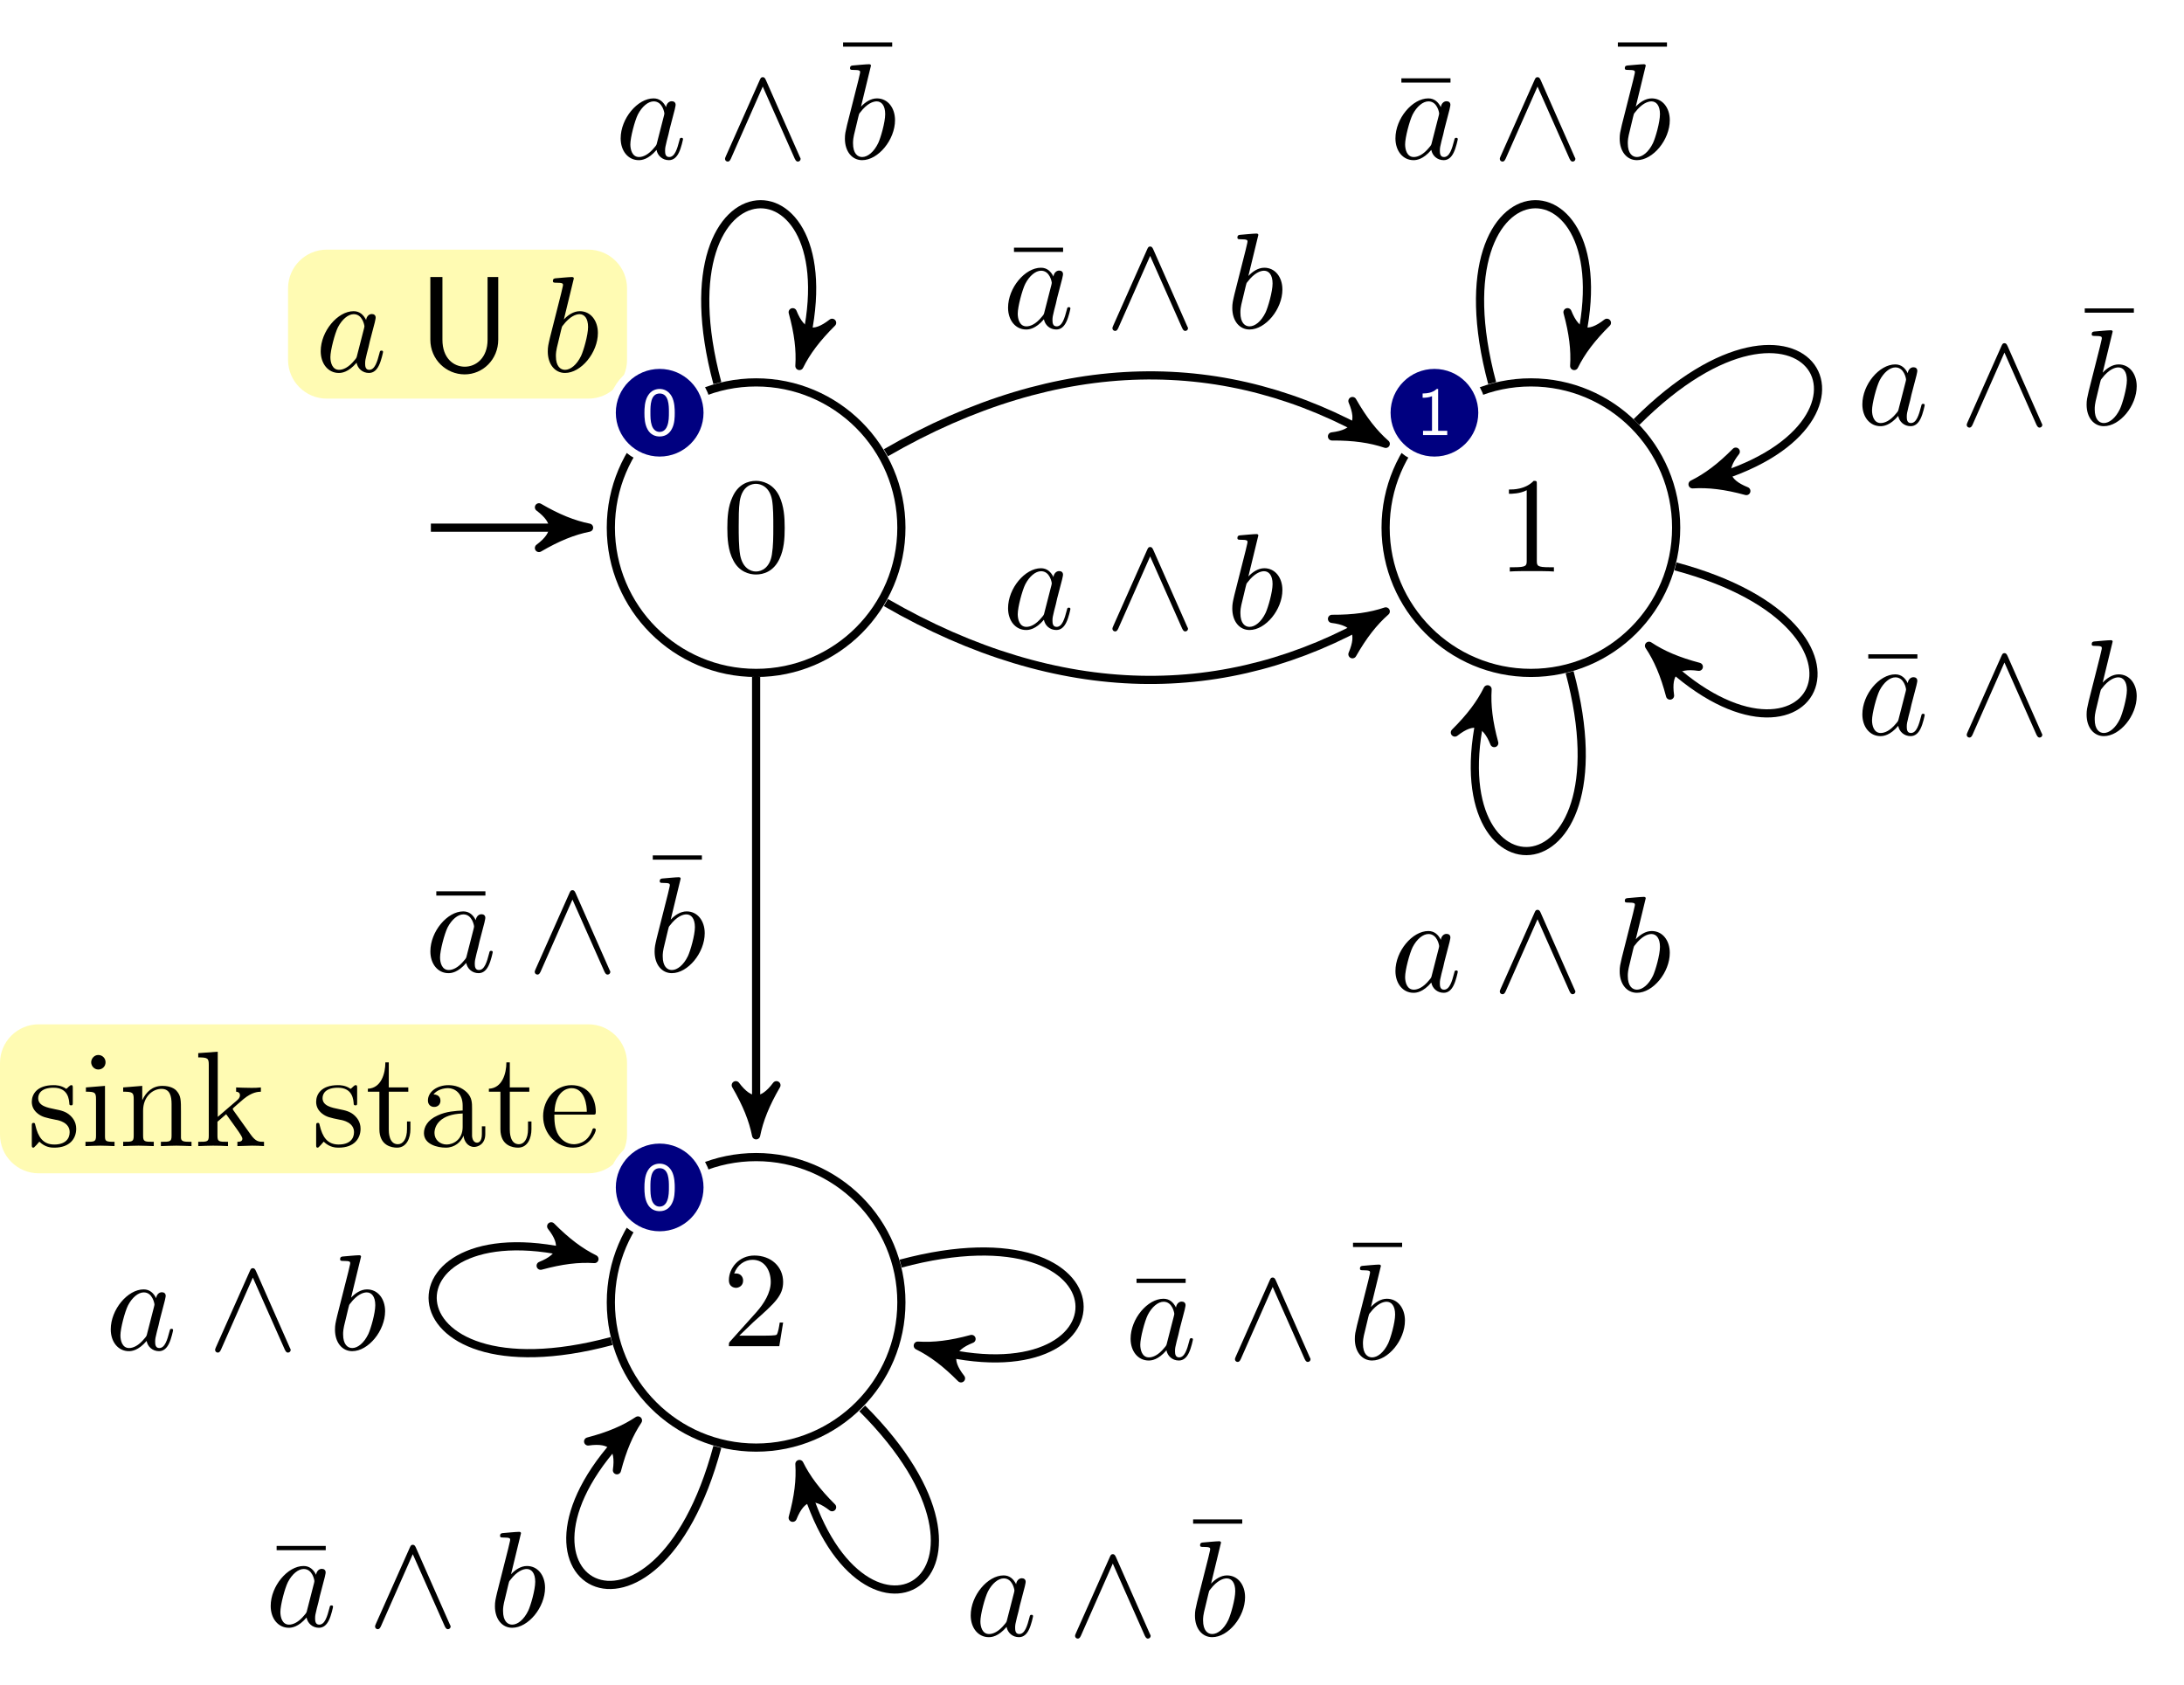
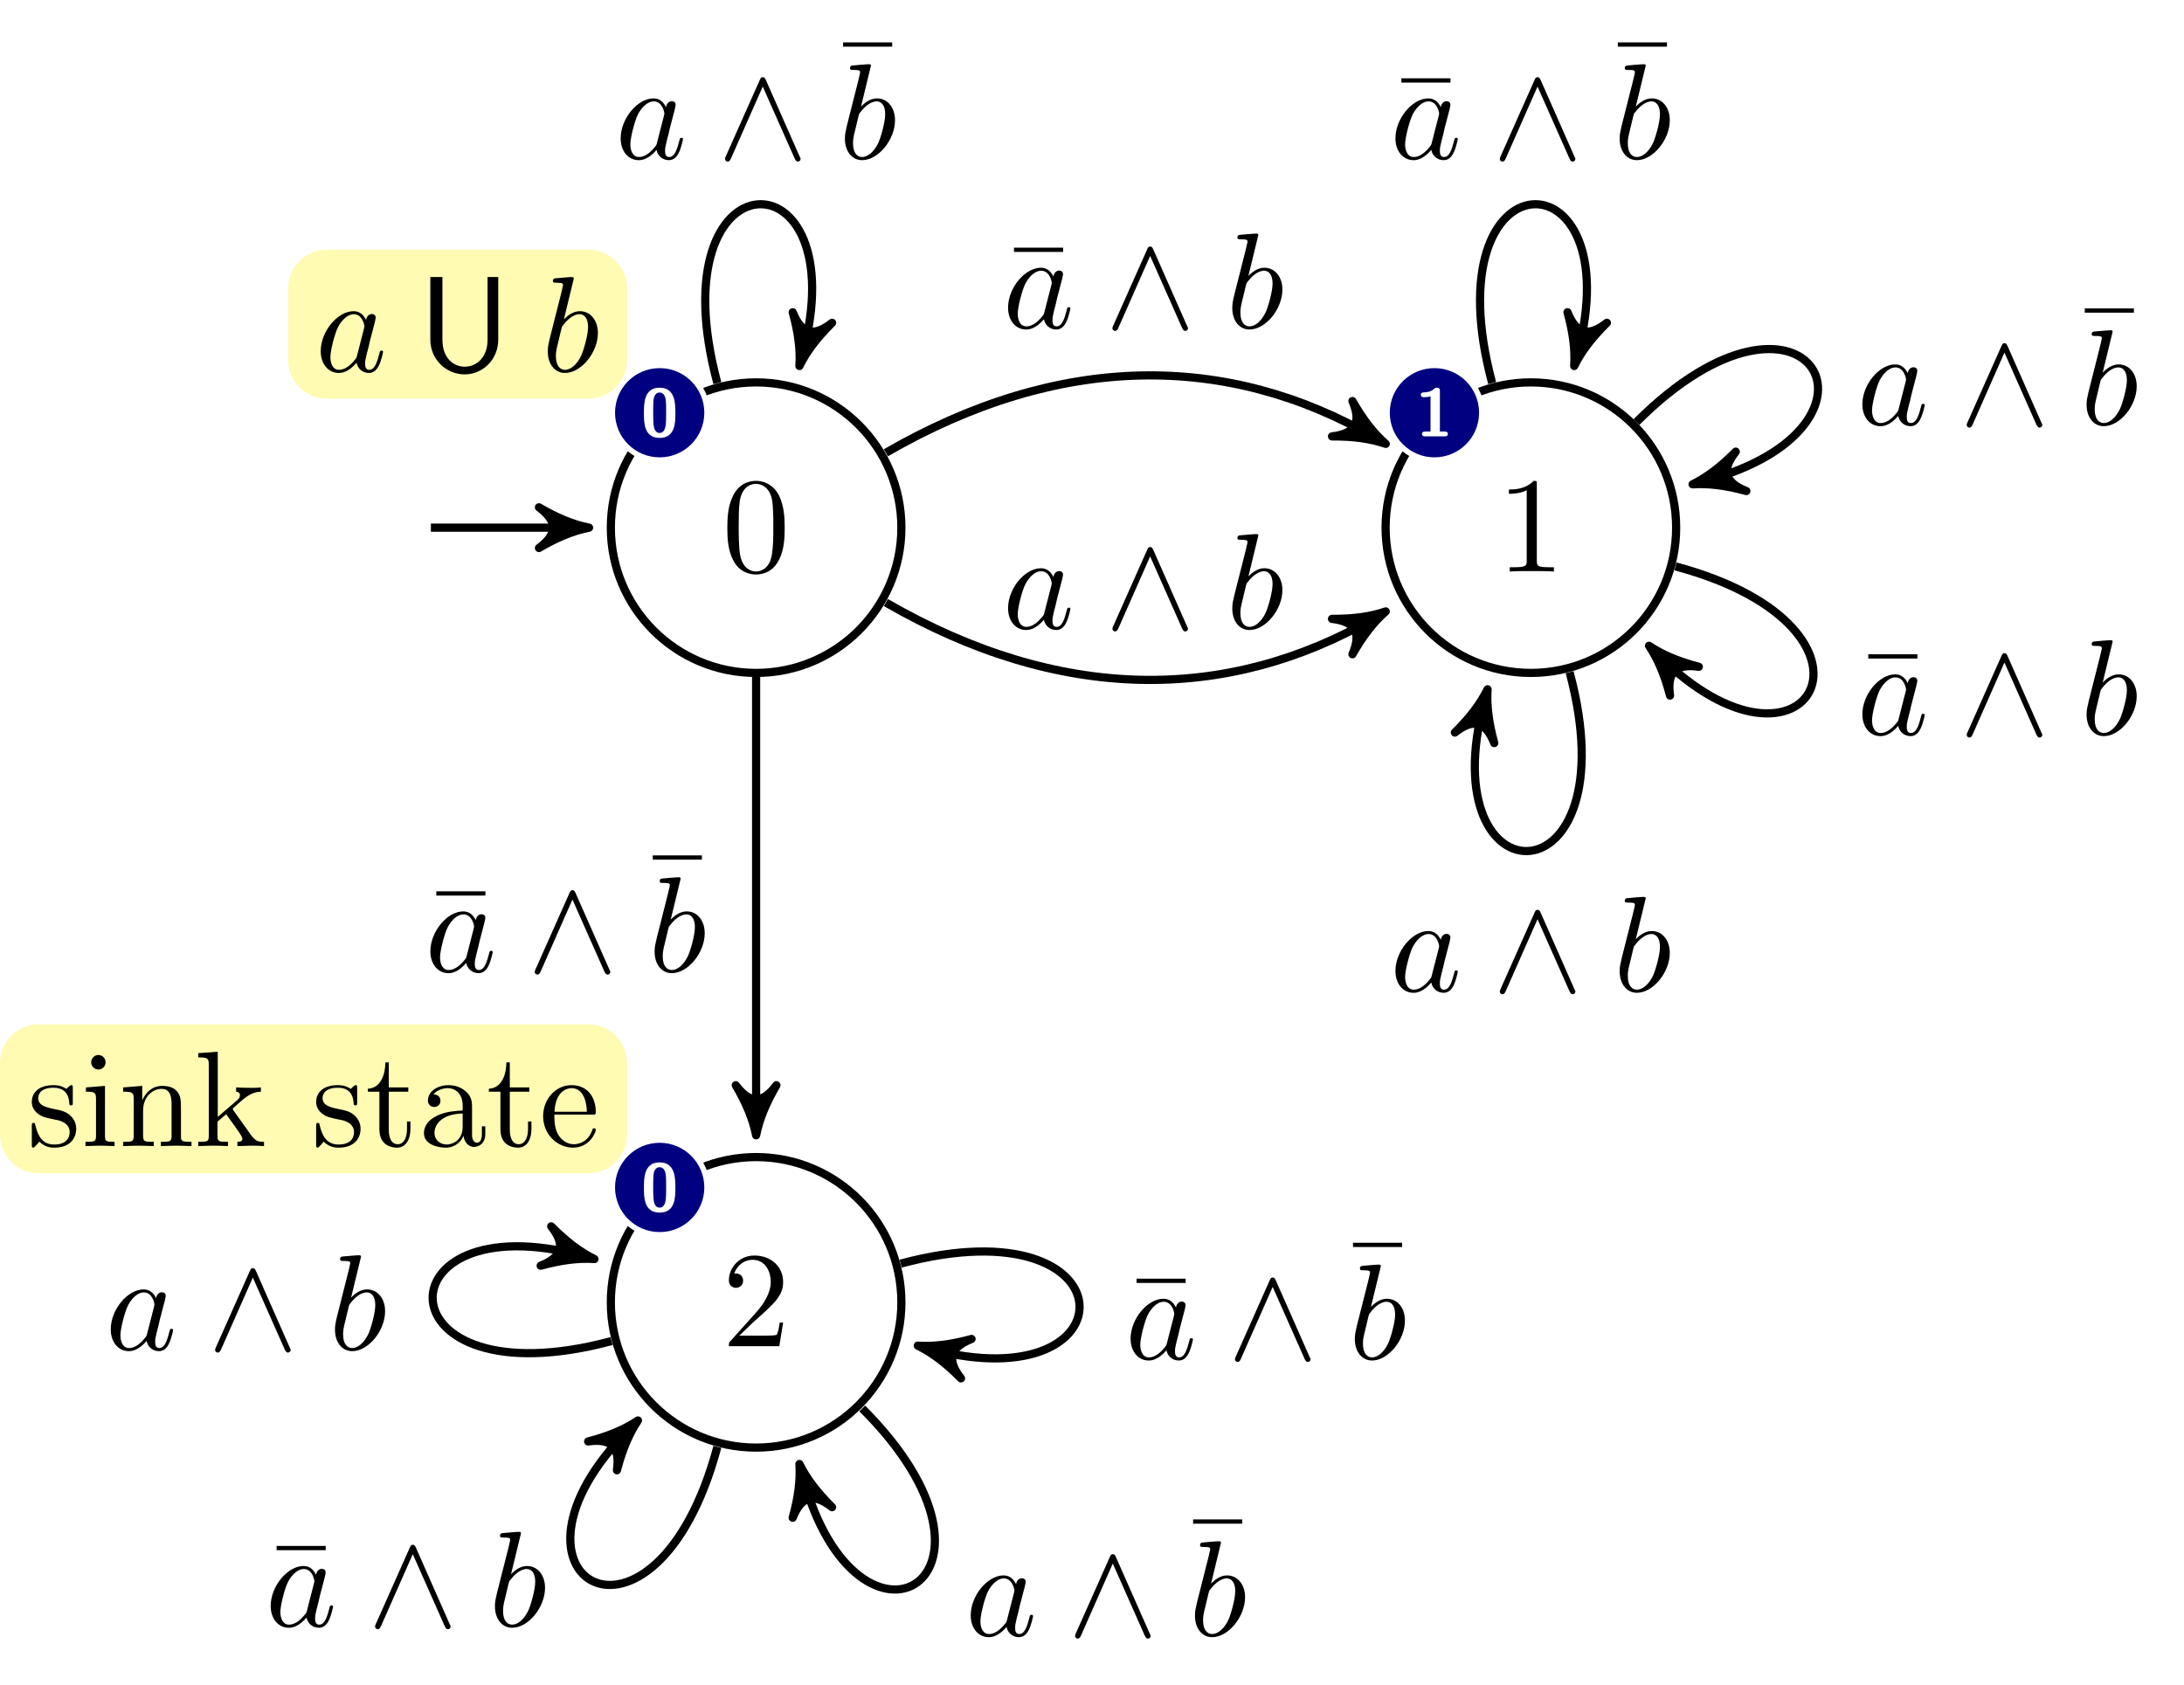
<svg xmlns="http://www.w3.org/2000/svg" xmlns:xlink="http://www.w3.org/1999/xlink" width="239.718pt" height="184.884pt" viewBox="0 0 239.718 184.884" version="1.1">
  <defs>
    <g>
      <symbol overflow="visible" id="glyph0-0">
        <path style="stroke:none;" d="" />
      </symbol>
      <symbol overflow="visible" id="glyph0-1">
        <path style="stroke:none;" d="M 6.875 -4.781 C 6.875 -5.969 6.797 -7.172 6.281 -8.281 C 5.594 -9.703 4.359 -9.953 3.734 -9.953 C 2.844 -9.953 1.75 -9.562 1.141 -8.172 C 0.656 -7.141 0.578 -5.969 0.578 -4.781 C 0.578 -3.656 0.641 -2.312 1.25 -1.188 C 1.891 0.031 2.984 0.328 3.719 0.328 C 4.531 0.328 5.656 0.016 6.312 -1.406 C 6.797 -2.438 6.875 -3.594 6.875 -4.781 Z M 3.719 0 C 3.141 0 2.25 -0.375 1.984 -1.812 C 1.828 -2.703 1.828 -4.078 1.828 -4.953 C 1.828 -5.922 1.828 -6.906 1.938 -7.703 C 2.219 -9.484 3.344 -9.625 3.719 -9.625 C 4.219 -9.625 5.203 -9.344 5.484 -7.875 C 5.625 -7.031 5.625 -5.906 5.625 -4.953 C 5.625 -3.844 5.625 -2.828 5.469 -1.859 C 5.25 -0.453 4.391 0 3.719 0 Z " />
      </symbol>
      <symbol overflow="visible" id="glyph0-2">
        <path style="stroke:none;" d="M 4.391 -9.562 C 4.391 -9.922 4.391 -9.953 4.047 -9.953 C 3.125 -9 1.812 -9 1.328 -9 L 1.328 -8.531 C 1.625 -8.531 2.516 -8.531 3.281 -8.922 L 3.281 -1.188 C 3.281 -0.641 3.234 -0.469 1.891 -0.469 L 1.422 -0.469 L 1.422 0 C 1.938 -0.047 3.234 -0.047 3.844 -0.047 C 4.438 -0.047 5.734 -0.047 6.266 0 L 6.266 -0.469 L 5.781 -0.469 C 4.438 -0.469 4.391 -0.625 4.391 -1.188 Z " />
      </symbol>
      <symbol overflow="visible" id="glyph0-3">
        <path style="stroke:none;" d="M 1.891 -1.156 L 3.484 -2.688 C 5.812 -4.75 6.703 -5.562 6.703 -7.047 C 6.703 -8.75 5.359 -9.953 3.547 -9.953 C 1.859 -9.953 0.75 -8.578 0.75 -7.25 C 0.75 -6.406 1.5 -6.406 1.531 -6.406 C 1.797 -6.406 2.312 -6.594 2.312 -7.203 C 2.312 -7.594 2.047 -7.984 1.531 -7.984 C 1.406 -7.984 1.375 -7.984 1.328 -7.969 C 1.672 -8.938 2.484 -9.484 3.344 -9.484 C 4.703 -9.484 5.344 -8.281 5.344 -7.047 C 5.344 -5.859 4.594 -4.672 3.781 -3.75 L 0.906 -0.547 C 0.75 -0.391 0.75 -0.359 0.75 0 L 6.281 0 L 6.703 -2.594 L 6.328 -2.594 C 6.266 -2.156 6.156 -1.5 6 -1.266 C 5.906 -1.156 4.922 -1.156 4.578 -1.156 Z " />
      </symbol>
      <symbol overflow="visible" id="glyph0-4">
        <path style="stroke:none;" d="M 3.109 -2.891 C 3.438 -2.844 4.656 -2.594 4.656 -1.531 C 4.656 -0.766 4.141 -0.172 2.969 -0.172 C 1.719 -0.172 1.188 -1.016 0.891 -2.281 C 0.844 -2.484 0.844 -2.547 0.688 -2.547 C 0.5 -2.547 0.5 -2.438 0.5 -2.172 L 0.5 -0.188 C 0.5 0.062 0.5 0.172 0.656 0.172 C 0.734 0.172 0.75 0.156 1.031 -0.141 C 1.062 -0.172 1.062 -0.188 1.328 -0.484 C 1.984 0.156 2.656 0.172 2.969 0.172 C 4.688 0.172 5.375 -0.844 5.375 -1.906 C 5.375 -2.703 4.922 -3.156 4.75 -3.328 C 4.25 -3.812 3.672 -3.922 3.047 -4.047 C 2.203 -4.219 1.203 -4.406 1.203 -5.266 C 1.203 -5.797 1.594 -6.406 2.891 -6.406 C 4.531 -6.406 4.594 -5.062 4.625 -4.594 C 4.641 -4.469 4.781 -4.469 4.812 -4.469 C 5 -4.469 5 -4.547 5 -4.828 L 5 -6.328 C 5 -6.594 5 -6.688 4.844 -6.688 C 4.766 -6.688 4.734 -6.688 4.547 -6.516 C 4.5 -6.453 4.344 -6.312 4.281 -6.281 C 3.719 -6.688 3.109 -6.688 2.891 -6.688 C 1.062 -6.688 0.5 -5.688 0.5 -4.859 C 0.5 -4.328 0.734 -3.906 1.141 -3.578 C 1.609 -3.203 2.031 -3.109 3.109 -2.891 Z " />
      </symbol>
      <symbol overflow="visible" id="glyph0-5">
        <path style="stroke:none;" d="M 2.641 -6.609 L 0.547 -6.438 L 0.547 -5.969 C 1.531 -5.969 1.656 -5.891 1.656 -5.156 L 1.656 -1.141 C 1.656 -0.469 1.5 -0.469 0.5 -0.469 L 0.5 0 C 0.969 -0.016 1.781 -0.047 2.141 -0.047 C 2.656 -0.047 3.188 -0.016 3.688 0 L 3.688 -0.469 C 2.703 -0.469 2.641 -0.531 2.641 -1.125 Z M 2.703 -9.203 C 2.703 -9.672 2.328 -10 1.906 -10 C 1.453 -10 1.125 -9.594 1.125 -9.203 C 1.125 -8.797 1.453 -8.406 1.906 -8.406 C 2.328 -8.406 2.703 -8.719 2.703 -9.203 Z " />
      </symbol>
      <symbol overflow="visible" id="glyph0-6">
        <path style="stroke:none;" d="M 1.641 -5.141 L 1.641 -1.141 C 1.641 -0.469 1.484 -0.469 0.484 -0.469 L 0.484 0 C 1 -0.016 1.766 -0.047 2.172 -0.047 C 2.547 -0.047 3.328 -0.016 3.844 0 L 3.844 -0.469 C 2.844 -0.469 2.672 -0.469 2.672 -1.141 L 2.672 -3.891 C 2.672 -5.438 3.734 -6.281 4.688 -6.281 C 5.625 -6.281 5.797 -5.469 5.797 -4.609 L 5.797 -1.141 C 5.797 -0.469 5.625 -0.469 4.625 -0.469 L 4.625 0 C 5.156 -0.016 5.922 -0.047 6.312 -0.047 C 6.703 -0.047 7.484 -0.016 7.984 0 L 7.984 -0.469 C 7.219 -0.469 6.844 -0.469 6.828 -0.906 L 6.828 -3.766 C 6.828 -5.047 6.828 -5.516 6.359 -6.047 C 6.156 -6.297 5.656 -6.609 4.797 -6.609 C 3.703 -6.609 3 -5.953 2.578 -5.031 L 2.578 -6.609 L 0.484 -6.438 L 0.484 -5.969 C 1.531 -5.969 1.641 -5.875 1.641 -5.141 Z " />
      </symbol>
      <symbol overflow="visible" id="glyph0-7">
        <path style="stroke:none;" d="M 1.578 -1.141 C 1.578 -0.469 1.422 -0.469 0.422 -0.469 L 0.422 0 C 0.906 -0.016 1.609 -0.047 2.047 -0.047 C 2.5 -0.047 3.094 -0.031 3.688 0 L 3.688 -0.469 C 2.688 -0.469 2.531 -0.469 2.531 -1.141 L 2.531 -2.672 L 3.484 -3.5 C 4.625 -1.906 5.266 -1.078 5.266 -0.812 C 5.266 -0.516 5 -0.469 4.719 -0.469 L 4.719 0 C 5.141 -0.016 6.016 -0.047 6.328 -0.047 C 6.766 -0.047 7.203 -0.031 7.641 0 L 7.641 -0.469 C 7.078 -0.469 6.75 -0.469 6.188 -1.25 L 4.281 -3.922 C 4.266 -3.953 4.203 -4.047 4.203 -4.094 C 4.203 -4.156 5.266 -5.047 5.406 -5.172 C 6.344 -5.938 6.969 -5.953 7.297 -5.969 L 7.297 -6.438 C 6.859 -6.391 6.656 -6.391 6.25 -6.391 C 5.703 -6.391 4.781 -6.422 4.578 -6.438 L 4.578 -5.969 C 4.859 -5.953 5 -5.797 5 -5.594 C 5 -5.297 4.797 -5.125 4.672 -5.016 L 2.562 -3.203 L 2.562 -10.359 L 0.422 -10.203 L 0.422 -9.734 C 1.469 -9.734 1.578 -9.641 1.578 -8.906 Z " />
      </symbol>
      <symbol overflow="visible" id="glyph0-8">
        <path style="stroke:none;" d="M 2.578 -5.969 L 4.719 -5.969 L 4.719 -6.438 L 2.578 -6.438 L 2.578 -9.188 L 2.203 -9.188 C 2.203 -7.969 1.75 -6.359 0.281 -6.297 L 0.281 -5.969 L 1.547 -5.969 L 1.547 -1.859 C 1.547 -0.016 2.938 0.172 3.484 0.172 C 4.547 0.172 4.953 -0.891 4.953 -1.859 L 4.953 -2.703 L 4.578 -2.703 L 4.578 -1.875 C 4.578 -0.781 4.141 -0.203 3.578 -0.203 C 2.578 -0.203 2.578 -1.562 2.578 -1.828 Z " />
      </symbol>
      <symbol overflow="visible" id="glyph0-9">
        <path style="stroke:none;" d="M 4.969 -1.141 C 5.031 -0.531 5.438 0.094 6.141 0.094 C 6.453 0.094 7.359 -0.125 7.359 -1.328 L 7.359 -2.172 L 6.984 -2.172 L 6.984 -1.328 C 6.984 -0.469 6.625 -0.375 6.453 -0.375 C 5.953 -0.375 5.906 -1.047 5.906 -1.125 L 5.906 -4.109 C 5.906 -4.734 5.906 -5.312 5.359 -5.875 C 4.781 -6.453 4.031 -6.688 3.312 -6.688 C 2.094 -6.688 1.062 -5.984 1.062 -5 C 1.062 -4.562 1.359 -4.297 1.75 -4.297 C 2.172 -4.297 2.438 -4.594 2.438 -4.984 C 2.438 -5.172 2.359 -5.656 1.672 -5.672 C 2.078 -6.203 2.812 -6.359 3.281 -6.359 C 4.016 -6.359 4.875 -5.781 4.875 -4.453 L 4.875 -3.906 C 4.109 -3.859 3.062 -3.812 2.125 -3.359 C 1 -2.859 0.625 -2.078 0.625 -1.422 C 0.625 -0.203 2.078 0.172 3.016 0.172 C 4 0.172 4.688 -0.438 4.969 -1.141 Z M 4.875 -3.578 L 4.875 -2.094 C 4.875 -0.672 3.797 -0.172 3.125 -0.172 C 2.391 -0.172 1.781 -0.688 1.781 -1.438 C 1.781 -2.25 2.406 -3.5 4.875 -3.578 Z " />
      </symbol>
      <symbol overflow="visible" id="glyph0-10">
        <path style="stroke:none;" d="M 1.672 -3.766 C 1.766 -5.984 3.016 -6.359 3.531 -6.359 C 5.062 -6.359 5.219 -4.344 5.219 -3.766 Z M 1.656 -3.453 L 5.828 -3.453 C 6.156 -3.453 6.203 -3.453 6.203 -3.766 C 6.203 -5.25 5.391 -6.688 3.531 -6.688 C 1.797 -6.688 0.422 -5.156 0.422 -3.281 C 0.422 -1.281 1.984 0.172 3.703 0.172 C 5.531 0.172 6.203 -1.5 6.203 -1.781 C 6.203 -1.922 6.078 -1.953 6 -1.953 C 5.875 -1.953 5.844 -1.859 5.812 -1.75 C 5.281 -0.203 3.938 -0.203 3.797 -0.203 C 3.047 -0.203 2.453 -0.656 2.109 -1.203 C 1.656 -1.922 1.656 -2.906 1.656 -3.453 Z " />
      </symbol>
      <symbol overflow="visible" id="glyph0-11">
        <path style="stroke:none;" d="M 6.422 -8.344 L 6.422 -8.812 L 1.031 -8.812 L 1.031 -8.344 Z " />
      </symbol>
      <symbol overflow="visible" id="glyph1-0">
        <path style="stroke:none;" d="" />
      </symbol>
      <symbol overflow="visible" id="glyph1-1">
        <path style="stroke:none;" d="M 5.578 -5.641 C 5.297 -6.203 4.875 -6.609 4.203 -6.609 C 2.453 -6.609 0.594 -4.406 0.594 -2.219 C 0.594 -0.828 1.422 0.172 2.578 0.172 C 2.891 0.172 3.625 0.109 4.531 -0.953 C 4.641 -0.328 5.172 0.172 5.891 0.172 C 6.406 0.172 6.75 -0.172 6.984 -0.656 C 7.25 -1.188 7.438 -2.109 7.438 -2.141 C 7.438 -2.281 7.297 -2.281 7.266 -2.281 C 7.109 -2.281 7.094 -2.219 7.047 -2.016 C 6.797 -1.047 6.531 -0.172 5.922 -0.172 C 5.516 -0.172 5.469 -0.547 5.469 -0.844 C 5.469 -1.188 5.5 -1.297 5.656 -1.953 C 5.828 -2.578 5.859 -2.734 5.984 -3.297 L 6.531 -5.391 C 6.625 -5.812 6.625 -5.844 6.625 -5.906 C 6.625 -6.156 6.453 -6.297 6.203 -6.297 C 5.844 -6.297 5.609 -5.969 5.578 -5.641 Z M 4.594 -1.781 C 4.531 -1.516 4.531 -1.484 4.297 -1.219 C 3.641 -0.406 3.031 -0.172 2.609 -0.172 C 1.859 -0.172 1.656 -0.984 1.656 -1.562 C 1.656 -2.312 2.141 -4.156 2.484 -4.844 C 2.938 -5.719 3.609 -6.281 4.219 -6.281 C 5.188 -6.281 5.391 -5.047 5.391 -4.953 C 5.391 -4.875 5.359 -4.781 5.344 -4.703 Z " />
      </symbol>
      <symbol overflow="visible" id="glyph1-2">
        <path style="stroke:none;" d="M 3.562 -10.203 C 3.562 -10.219 3.562 -10.359 3.375 -10.359 C 3.031 -10.359 1.938 -10.25 1.547 -10.219 C 1.438 -10.203 1.266 -10.188 1.266 -9.922 C 1.266 -9.734 1.406 -9.734 1.625 -9.734 C 2.344 -9.734 2.375 -9.641 2.375 -9.484 C 2.375 -9.375 2.234 -8.875 2.172 -8.562 L 0.938 -3.688 C 0.766 -2.938 0.703 -2.703 0.703 -2.188 C 0.703 -0.766 1.5 0.172 2.594 0.172 C 4.359 0.172 6.203 -2.062 6.203 -4.219 C 6.203 -5.578 5.406 -6.609 4.219 -6.609 C 3.531 -6.609 2.906 -6.172 2.469 -5.703 Z M 2.172 -4.562 C 2.25 -4.891 2.25 -4.922 2.391 -5.078 C 3.125 -6.047 3.797 -6.281 4.188 -6.281 C 4.719 -6.281 5.125 -5.828 5.125 -4.875 C 5.125 -3.984 4.625 -2.266 4.359 -1.703 C 3.875 -0.703 3.188 -0.172 2.594 -0.172 C 2.094 -0.172 1.594 -0.562 1.594 -1.672 C 1.594 -1.953 1.594 -2.234 1.844 -3.188 Z " />
      </symbol>
      <symbol overflow="visible" id="glyph2-0">
        <path style="stroke:none;" d="" />
      </symbol>
      <symbol overflow="visible" id="glyph2-1">
        <path style="stroke:none;" d="M 8.859 -10.359 L 7.688 -10.359 L 7.688 -3.469 C 7.688 -1.5 6.438 -0.516 5.188 -0.516 C 3.953 -0.516 2.734 -1.453 2.734 -3.469 L 2.734 -10.359 L 1.406 -10.359 L 1.406 -3.484 C 1.406 -1.297 3.156 0.328 5.172 0.328 C 7.172 0.328 8.859 -1.312 8.859 -3.484 Z " />
      </symbol>
      <symbol overflow="visible" id="glyph3-0">
        <path style="stroke:none;" d="" />
      </symbol>
      <symbol overflow="visible" id="glyph3-1">
-         <path style="stroke:none;" d="M 3.641 -2.422 C 3.641 -2.781 3.641 -3.656 3.297 -4.266 C 2.906 -4.938 2.344 -5.062 1.984 -5.062 C 1.641 -5.062 1.062 -4.953 0.688 -4.312 C 0.328 -3.719 0.312 -2.891 0.312 -2.422 C 0.312 -1.875 0.344 -1.188 0.656 -0.625 C 0.984 -0.016 1.531 0.156 1.984 0.156 C 2.719 0.156 3.141 -0.281 3.359 -0.75 C 3.625 -1.281 3.641 -1.969 3.641 -2.422 Z M 1.984 -0.344 C 1.672 -0.344 1.312 -0.516 1.125 -1.047 C 0.969 -1.516 0.969 -1.984 0.969 -2.531 C 0.969 -3.219 0.969 -4.562 1.984 -4.562 C 3 -4.562 3 -3.219 3 -2.531 C 3 -2.031 3 -1.469 2.812 -1 C 2.609 -0.453 2.219 -0.344 1.984 -0.344 Z " />
+         <path style="stroke:none;" d="M 3.781 -2.562 C 3.781 -3.578 3.781 -5.344 2.047 -5.344 C 0.328 -5.344 0.328 -3.594 0.328 -2.562 C 0.328 -1.531 0.328 0.172 2.047 0.172 C 3.781 0.172 3.781 -1.531 3.781 -2.562 Z M 2.047 -0.375 C 1.5 -0.375 1.406 -1.062 1.391 -1.266 C 1.344 -1.656 1.344 -2.359 1.344 -2.672 C 1.344 -3.109 1.344 -3.578 1.375 -3.953 C 1.406 -4.156 1.484 -4.812 2.047 -4.812 C 2.594 -4.812 2.688 -4.188 2.719 -4.031 C 2.766 -3.656 2.766 -3.062 2.766 -2.672 C 2.766 -2.234 2.766 -1.656 2.719 -1.25 C 2.688 -1.047 2.609 -0.375 2.047 -0.375 Z " />
      </symbol>
      <symbol overflow="visible" id="glyph3-2">
-         <path style="stroke:none;" d="M 2.391 -5.062 L 2.234 -5.062 C 1.75 -4.609 1.141 -4.578 0.688 -4.562 L 0.688 -4.094 C 0.984 -4.094 1.359 -4.109 1.719 -4.266 L 1.719 -0.469 L 0.734 -0.469 L 0.734 0 L 3.391 0 L 3.391 -0.469 L 2.391 -0.469 Z " />
+         <path style="stroke:none;" d="M 2.656 -4.984 C 2.656 -5.125 2.656 -5.344 2.328 -5.344 C 2.172 -5.344 2.141 -5.328 2.047 -5.25 C 1.922 -5.125 1.641 -4.844 0.891 -4.828 C 0.766 -4.828 0.562 -4.781 0.562 -4.562 C 0.562 -4.297 0.828 -4.297 0.922 -4.297 C 1.156 -4.297 1.406 -4.328 1.625 -4.391 L 1.625 -0.531 L 1.047 -0.531 C 0.953 -0.531 0.688 -0.531 0.688 -0.266 C 0.688 0 0.953 0 1.047 0 L 3.172 0 C 3.25 0 3.531 0 3.531 -0.266 C 3.531 -0.531 3.25 -0.531 3.172 -0.531 L 2.656 -0.531 Z " />
      </symbol>
      <symbol overflow="visible" id="glyph4-0">
        <path style="stroke:none;" d="" />
      </symbol>
      <symbol overflow="visible" id="glyph4-1">
        <path style="stroke:none;" d="M 5.312 -8.625 C 5.203 -8.875 5.109 -8.938 4.969 -8.938 C 4.781 -8.938 4.734 -8.828 4.641 -8.625 L 0.922 -0.266 C 0.844 -0.078 0.828 -0.047 0.828 0.031 C 0.828 0.188 0.953 0.328 1.125 0.328 C 1.219 0.328 1.344 0.297 1.469 0.016 L 4.969 -7.906 L 8.484 0.016 C 8.625 0.328 8.766 0.328 8.828 0.328 C 9 0.328 9.125 0.188 9.125 0.031 C 9.125 0 9.125 -0.031 9.031 -0.203 Z " />
      </symbol>
    </g>
  </defs>
  <g id="surface1">
    <path style="fill-rule:nonzero;fill:rgb(100%,100%,100%);fill-opacity:1;stroke-width:0.598;stroke-linecap:butt;stroke-linejoin:miter;stroke:rgb(0%,0%,0%);stroke-opacity:1;stroke-miterlimit:10;" d="M 10.631 -0.001 C 10.631 5.872 5.871 10.63 0.001 10.63 C -5.871 10.63 -10.629 5.872 -10.629 -0.001 C -10.629 -5.87 -5.871 -10.631 0.001 -10.631 C 5.871 -10.631 10.631 -5.87 10.631 -0.001 Z " transform="matrix(1.5,0,0,-1.5,82.9905,57.921)" />
    <g style="fill:rgb(0%,0%,0%);fill-opacity:1;">
      <use xlink:href="#glyph0-1" x="79.254" y="62.736" />
    </g>
    <path style="fill:none;stroke-width:0.598;stroke-linecap:butt;stroke-linejoin:miter;stroke:rgb(0%,0%,0%);stroke-opacity:1;stroke-miterlimit:10;" d="M -23.798 -0.001 L -13.139 -0.001 " transform="matrix(1.5,0,0,-1.5,82.9905,57.921)" />
    <path style="fill-rule:nonzero;fill:rgb(0%,0%,0%);fill-opacity:1;stroke-width:0.598;stroke-linecap:butt;stroke-linejoin:round;stroke:rgb(0%,0%,0%);stroke-opacity:1;stroke-miterlimit:10;" d="M 0.918 -0.001 C -0.228 0.229 -1.374 0.687 -2.749 1.489 C -1.374 0.458 -1.374 -0.459 -2.749 -1.49 C -1.374 -0.688 -0.228 -0.23 0.918 -0.001 Z " transform="matrix(1.5,0,0,-1.5,63.27954,57.921)" />
    <path style=" stroke:none;fill-rule:nonzero;fill:rgb(100%,98.47%,70.001%);fill-opacity:1;" d="M 64.574 27.402 L 35.871 27.402 C 33.523 27.402 31.617 29.305 31.617 31.652 L 31.617 39.504 C 31.617 41.852 33.523 43.758 35.871 43.758 L 64.574 43.758 C 66.922 43.758 68.824 41.852 68.824 39.504 L 68.824 31.652 C 68.824 29.305 66.922 27.402 64.574 27.402 Z " />
    <g style="fill:rgb(0%,0%,0%);fill-opacity:1;">
      <use xlink:href="#glyph1-1" x="34.608" y="40.769" />
    </g>
    <g style="fill:rgb(0%,0%,0%);fill-opacity:1;">
      <use xlink:href="#glyph2-1" x="45.828" y="40.769" />
    </g>
    <g style="fill:rgb(0%,0%,0%);fill-opacity:1;">
      <use xlink:href="#glyph1-2" x="59.422" y="40.769" />
    </g>
-     <path style="fill-rule:nonzero;fill:rgb(0%,0%,50%);fill-opacity:1;stroke-width:0.598;stroke-linecap:butt;stroke-linejoin:miter;stroke:rgb(100%,100%,100%);stroke-opacity:1;stroke-miterlimit:10;" d="M -3.548 8.411 C -3.548 10.346 -5.119 11.916 -7.056 11.916 C -8.994 11.916 -10.564 10.346 -10.564 8.411 C -10.564 6.473 -8.994 4.903 -7.056 4.903 C -5.119 4.903 -3.548 6.473 -3.548 8.411 Z " transform="matrix(1.5,0,0,-1.5,82.9905,57.921)" />
+     <path style="fill-rule:nonzero;fill:rgb(0%,0%,50%);fill-opacity:1;stroke-width:0.399;stroke-linecap:butt;stroke-linejoin:miter;stroke:rgb(100%,100%,100%);stroke-opacity:1;stroke-miterlimit:10;" d="M -3.59 8.411 C -3.59 10.322 -5.142 11.874 -7.056 11.874 C -8.97 11.874 -10.522 10.322 -10.522 8.411 C -10.522 6.497 -8.97 4.945 -7.056 4.945 C -5.142 4.945 -3.59 6.497 -3.59 8.411 Z " transform="matrix(1.5,0,0,-1.5,82.9905,57.921)" />
    <g style="fill:rgb(100%,100%,100%);fill-opacity:1;">
-       <use xlink:href="#glyph3-1" x="70.421" y="47.758" />
+       <use xlink:href="#glyph3-1" x="70.35" y="47.901" />
    </g>
    <path style="fill-rule:nonzero;fill:rgb(100%,100%,100%);fill-opacity:1;stroke-width:0.598;stroke-linecap:butt;stroke-linejoin:miter;stroke:rgb(0%,0%,0%);stroke-opacity:1;stroke-miterlimit:10;" d="M 67.324 -0.001 C 67.324 5.872 62.564 10.63 56.694 10.63 C 50.824 10.63 46.064 5.872 46.064 -0.001 C 46.064 -5.87 50.824 -10.631 56.694 -10.631 C 62.564 -10.631 67.324 -5.87 67.324 -0.001 Z " transform="matrix(1.5,0,0,-1.5,82.9905,57.921)" />
    <g style="fill:rgb(0%,0%,0%);fill-opacity:1;">
      <use xlink:href="#glyph0-2" x="164.293" y="62.736" />
    </g>
-     <path style="fill-rule:nonzero;fill:rgb(0%,0%,50%);fill-opacity:1;stroke-width:0.598;stroke-linecap:butt;stroke-linejoin:miter;stroke:rgb(100%,100%,100%);stroke-opacity:1;stroke-miterlimit:10;" d="M 53.144 8.411 C 53.144 10.346 51.574 11.916 49.637 11.916 C 47.699 11.916 46.129 10.346 46.129 8.411 C 46.129 6.473 47.699 4.903 49.637 4.903 C 51.574 4.903 53.144 6.473 53.144 8.411 Z " transform="matrix(1.5,0,0,-1.5,82.9905,57.921)" />
+     <path style="fill-rule:nonzero;fill:rgb(0%,0%,50%);fill-opacity:1;stroke-width:0.399;stroke-linecap:butt;stroke-linejoin:miter;stroke:rgb(100%,100%,100%);stroke-opacity:1;stroke-miterlimit:10;" d="M 53.103 8.411 C 53.103 10.322 51.551 11.874 49.637 11.874 C 47.722 11.874 46.17 10.322 46.17 8.411 C 46.17 6.497 47.722 4.945 49.637 4.945 C 51.551 4.945 53.103 6.497 53.103 8.411 Z " transform="matrix(1.5,0,0,-1.5,82.9905,57.921)" />
    <g style="fill:rgb(100%,100%,100%);fill-opacity:1;">
-       <use xlink:href="#glyph3-2" x="155.46" y="47.758" />
+       <use xlink:href="#glyph3-2" x="155.389" y="47.901" />
    </g>
    <path style="fill-rule:nonzero;fill:rgb(100%,100%,100%);fill-opacity:1;stroke-width:0.598;stroke-linecap:butt;stroke-linejoin:miter;stroke:rgb(0%,0%,0%);stroke-opacity:1;stroke-miterlimit:10;" d="M 10.631 -56.693 C 10.631 -50.824 5.871 -46.063 0.001 -46.063 C -5.871 -46.063 -10.629 -50.824 -10.629 -56.693 C -10.629 -62.566 -5.871 -67.323 0.001 -67.323 C 5.871 -67.323 10.631 -62.566 10.631 -56.693 Z " transform="matrix(1.5,0,0,-1.5,82.9905,57.921)" />
    <g style="fill:rgb(0%,0%,0%);fill-opacity:1;">
      <use xlink:href="#glyph0-3" x="79.254" y="147.775" />
    </g>
    <path style=" stroke:none;fill-rule:nonzero;fill:rgb(100%,98.47%,70.001%);fill-opacity:1;" d="M 64.574 112.441 L 4.25 112.441 C 1.902 112.441 0 114.344 0 116.695 L 0 124.547 C 0 126.895 1.902 128.797 4.25 128.797 L 64.574 128.797 C 66.922 128.797 68.824 126.895 68.824 124.547 L 68.824 116.695 C 68.824 114.344 66.922 112.441 64.574 112.441 Z " />
    <g style="fill:rgb(0%,0%,0%);fill-opacity:1;">
      <use xlink:href="#glyph0-4" x="2.99" y="125.808" />
      <use xlink:href="#glyph0-5" x="8.883" y="125.808" />
      <use xlink:href="#glyph0-6" x="13.035" y="125.808" />
      <use xlink:href="#glyph0-7" x="21.338" y="125.808" />
    </g>
    <g style="fill:rgb(0%,0%,0%);fill-opacity:1;">
      <use xlink:href="#glyph0-4" x="34.201" y="125.808" />
      <use xlink:href="#glyph0-8" x="40.095" y="125.808" />
      <use xlink:href="#glyph0-9" x="45.907" y="125.808" />
      <use xlink:href="#glyph0-8" x="53.379" y="125.808" />
      <use xlink:href="#glyph0-10" x="59.191" y="125.808" />
    </g>
-     <path style="fill-rule:nonzero;fill:rgb(0%,0%,50%);fill-opacity:1;stroke-width:0.598;stroke-linecap:butt;stroke-linejoin:miter;stroke:rgb(100%,100%,100%);stroke-opacity:1;stroke-miterlimit:10;" d="M -3.548 -48.284 C -3.548 -46.347 -5.119 -44.777 -7.056 -44.777 C -8.994 -44.777 -10.564 -46.347 -10.564 -48.284 C -10.564 -50.222 -8.994 -51.792 -7.056 -51.792 C -5.119 -51.792 -3.548 -50.222 -3.548 -48.284 Z " transform="matrix(1.5,0,0,-1.5,82.9905,57.921)" />
+     <path style="fill-rule:nonzero;fill:rgb(0%,0%,50%);fill-opacity:1;stroke-width:0.399;stroke-linecap:butt;stroke-linejoin:miter;stroke:rgb(100%,100%,100%);stroke-opacity:1;stroke-miterlimit:10;" d="M -3.59 -48.284 C -3.59 -46.37 -5.142 -44.818 -7.056 -44.818 C -8.97 -44.818 -10.522 -46.37 -10.522 -48.284 C -10.522 -50.199 -8.97 -51.751 -7.056 -51.751 C -5.142 -51.751 -3.59 -50.199 -3.59 -48.284 Z " transform="matrix(1.5,0,0,-1.5,82.9905,57.921)" />
    <g style="fill:rgb(100%,100%,100%);fill-opacity:1;">
-       <use xlink:href="#glyph3-1" x="70.421" y="132.798" />
+       <use xlink:href="#glyph3-1" x="70.35" y="132.94" />
    </g>
    <path style="fill:none;stroke-width:0.598;stroke-linecap:butt;stroke-linejoin:miter;stroke:rgb(0%,0%,0%);stroke-opacity:1;stroke-miterlimit:10;" d="M -2.835 10.578 C -7.41 27.658 7.41 27.658 3.407 12.718 " transform="matrix(1.5,0,0,-1.5,82.9905,57.921)" />
    <path style="fill-rule:nonzero;fill:rgb(0%,0%,0%);fill-opacity:1;stroke-width:0.598;stroke-linecap:butt;stroke-linejoin:round;stroke:rgb(0%,0%,0%);stroke-opacity:1;stroke-miterlimit:10;" d="M 0.917 0 C -0.229 0.229 -1.374 0.689 -2.748 1.489 C -1.374 0.457 -1.374 -0.457 -2.749 -1.49 C -1.375 -0.686 -0.23 -0.229 0.917 0 Z " transform="matrix(-0.38895,1.45173,1.45173,0.38895,88.10214,38.84436)" />
    <g style="fill:rgb(0%,0%,0%);fill-opacity:1;">
      <use xlink:href="#glyph1-1" x="67.531" y="17.409" />
    </g>
    <g style="fill:rgb(0%,0%,0%);fill-opacity:1;">
      <use xlink:href="#glyph4-1" x="78.751" y="17.409" />
    </g>
    <g style="fill:rgb(0%,0%,0%);fill-opacity:1;">
      <use xlink:href="#glyph0-11" x="91.506" y="13.466" />
    </g>
    <g style="fill:rgb(0%,0%,0%);fill-opacity:1;">
      <use xlink:href="#glyph1-2" x="92.035" y="17.409" />
    </g>
    <path style="fill:none;stroke-width:0.598;stroke-linecap:butt;stroke-linejoin:miter;stroke:rgb(0%,0%,0%);stroke-opacity:1;stroke-miterlimit:10;" d="M 9.496 5.481 C 22.228 12.833 34.465 12.833 45.277 6.591 " transform="matrix(1.5,0,0,-1.5,82.9905,57.921)" />
    <path style="fill-rule:nonzero;fill:rgb(0%,0%,0%);fill-opacity:1;stroke-width:0.598;stroke-linecap:butt;stroke-linejoin:round;stroke:rgb(0%,0%,0%);stroke-opacity:1;stroke-miterlimit:10;" d="M 0.916 0.001 C -0.229 0.23 -1.374 0.687 -2.749 1.491 C -1.374 0.459 -1.375 -0.458 -2.75 -1.489 C -1.375 -0.686 -0.228 -0.228 0.916 0.001 Z " transform="matrix(1.303155,0.752355,0.752355,-1.303155,150.9066,48.03482)" />
    <g style="fill:rgb(0%,0%,0%);fill-opacity:1;">
      <use xlink:href="#glyph0-11" x="110.265" y="35.998" />
    </g>
    <g style="fill:rgb(0%,0%,0%);fill-opacity:1;">
      <use xlink:href="#glyph1-1" x="110.052" y="35.998" />
    </g>
    <g style="fill:rgb(0%,0%,0%);fill-opacity:1;">
      <use xlink:href="#glyph4-1" x="121.272" y="35.998" />
    </g>
    <g style="fill:rgb(0%,0%,0%);fill-opacity:1;">
      <use xlink:href="#glyph1-2" x="134.554" y="35.998" />
    </g>
    <path style="fill:none;stroke-width:0.598;stroke-linecap:butt;stroke-linejoin:miter;stroke:rgb(0%,0%,0%);stroke-opacity:1;stroke-miterlimit:10;" d="M 9.496 -5.482 C 22.228 -12.834 34.465 -12.834 45.277 -6.592 " transform="matrix(1.5,0,0,-1.5,82.9905,57.921)" />
    <path style="fill-rule:nonzero;fill:rgb(0%,0%,0%);fill-opacity:1;stroke-width:0.598;stroke-linecap:butt;stroke-linejoin:round;stroke:rgb(0%,0%,0%);stroke-opacity:1;stroke-miterlimit:10;" d="M 0.917 0 C -0.228 0.229 -1.375 0.688 -2.749 1.49 C -1.376 0.457 -1.374 -0.458 -2.749 -1.49 C -1.375 -0.688 -0.228 -0.229 0.917 0 Z " transform="matrix(1.303155,-0.752355,-0.752355,-1.303155,150.9066,67.80719)" />
    <g style="fill:rgb(0%,0%,0%);fill-opacity:1;">
      <use xlink:href="#glyph1-1" x="110.052" y="68.985" />
    </g>
    <g style="fill:rgb(0%,0%,0%);fill-opacity:1;">
      <use xlink:href="#glyph4-1" x="121.272" y="68.985" />
    </g>
    <g style="fill:rgb(0%,0%,0%);fill-opacity:1;">
      <use xlink:href="#glyph1-2" x="134.554" y="68.985" />
    </g>
    <path style="fill:none;stroke-width:0.598;stroke-linecap:butt;stroke-linejoin:miter;stroke:rgb(0%,0%,0%);stroke-opacity:1;stroke-miterlimit:10;" d="M 0.001 -10.928 L 0.001 -43.553 " transform="matrix(1.5,0,0,-1.5,82.9905,57.921)" />
    <path style="fill-rule:nonzero;fill:rgb(0%,0%,0%);fill-opacity:1;stroke-width:0.598;stroke-linecap:butt;stroke-linejoin:round;stroke:rgb(0%,0%,0%);stroke-opacity:1;stroke-miterlimit:10;" d="M 0.916 0.001 C -0.229 0.23 -1.375 0.689 -2.75 1.488 C -1.375 0.459 -1.375 -0.457 -2.75 -1.488 C -1.375 -0.686 -0.229 -0.228 0.916 0.001 Z " transform="matrix(0,1.5,1.5,0,82.9905,123.2505)" />
    <g style="fill:rgb(0%,0%,0%);fill-opacity:1;">
      <use xlink:href="#glyph0-11" x="46.858" y="106.654" />
    </g>
    <g style="fill:rgb(0%,0%,0%);fill-opacity:1;">
      <use xlink:href="#glyph1-1" x="46.644" y="106.654" />
    </g>
    <g style="fill:rgb(0%,0%,0%);fill-opacity:1;">
      <use xlink:href="#glyph4-1" x="57.864" y="106.654" />
    </g>
    <g style="fill:rgb(0%,0%,0%);fill-opacity:1;">
      <use xlink:href="#glyph0-11" x="70.618" y="102.711" />
    </g>
    <g style="fill:rgb(0%,0%,0%);fill-opacity:1;">
      <use xlink:href="#glyph1-2" x="71.148" y="106.654" />
    </g>
    <path style="fill:none;stroke-width:0.598;stroke-linecap:butt;stroke-linejoin:miter;stroke:rgb(0%,0%,0%);stroke-opacity:1;stroke-miterlimit:10;" d="M 53.861 10.578 C 49.282 27.658 64.105 27.658 60.103 12.718 " transform="matrix(1.5,0,0,-1.5,82.9905,57.921)" />
    <path style="fill-rule:nonzero;fill:rgb(0%,0%,0%);fill-opacity:1;stroke-width:0.598;stroke-linecap:butt;stroke-linejoin:round;stroke:rgb(0%,0%,0%);stroke-opacity:1;stroke-miterlimit:10;" d="M 0.917 -0 C -0.228 0.228 -1.374 0.688 -2.749 1.49 C -1.375 0.459 -1.374 -0.458 -2.75 -1.489 C -1.374 -0.687 -0.229 -0.23 0.917 -0 Z " transform="matrix(-0.38895,1.45173,1.45173,0.38895,173.1426,38.84436)" />
    <g style="fill:rgb(0%,0%,0%);fill-opacity:1;">
      <use xlink:href="#glyph0-11" x="152.786" y="17.409" />
    </g>
    <g style="fill:rgb(0%,0%,0%);fill-opacity:1;">
      <use xlink:href="#glyph1-1" x="152.571" y="17.409" />
    </g>
    <g style="fill:rgb(0%,0%,0%);fill-opacity:1;">
      <use xlink:href="#glyph4-1" x="163.791" y="17.409" />
    </g>
    <g style="fill:rgb(0%,0%,0%);fill-opacity:1;">
      <use xlink:href="#glyph0-11" x="176.546" y="13.466" />
    </g>
    <g style="fill:rgb(0%,0%,0%);fill-opacity:1;">
      <use xlink:href="#glyph1-2" x="177.075" y="17.409" />
    </g>
    <path style="fill:none;stroke-width:0.598;stroke-linecap:butt;stroke-linejoin:miter;stroke:rgb(0%,0%,0%);stroke-opacity:1;stroke-miterlimit:10;" d="M 64.42 7.729 C 76.92 20.226 84.342 7.408 69.413 3.408 " transform="matrix(1.5,0,0,-1.5,82.9905,57.921)" />
    <path style="fill-rule:nonzero;fill:rgb(0%,0%,0%);fill-opacity:1;stroke-width:0.598;stroke-linecap:butt;stroke-linejoin:round;stroke:rgb(0%,0%,0%);stroke-opacity:1;stroke-miterlimit:10;" d="M 0.916 -0.001 C -0.23 0.231 -1.375 0.688 -2.75 1.49 C -1.374 0.459 -1.375 -0.458 -2.749 -1.489 C -1.375 -0.687 -0.23 -0.23 0.916 -0.001 Z " transform="matrix(-1.45173,0.38895,0.38895,1.45173,187.1076,52.80936)" />
    <g style="fill:rgb(0%,0%,0%);fill-opacity:1;">
      <use xlink:href="#glyph1-1" x="203.82" y="46.611" />
    </g>
    <g style="fill:rgb(0%,0%,0%);fill-opacity:1;">
      <use xlink:href="#glyph4-1" x="215.04" y="46.611" />
    </g>
    <g style="fill:rgb(0%,0%,0%);fill-opacity:1;">
      <use xlink:href="#glyph0-11" x="227.794" y="42.667" />
    </g>
    <g style="fill:rgb(0%,0%,0%);fill-opacity:1;">
      <use xlink:href="#glyph1-2" x="228.324" y="46.611" />
    </g>
    <path style="fill:none;stroke-width:0.598;stroke-linecap:butt;stroke-linejoin:miter;stroke:rgb(0%,0%,0%);stroke-opacity:1;stroke-miterlimit:10;" d="M 67.272 -2.834 C 84.342 -7.409 76.92 -20.225 65.986 -9.292 " transform="matrix(1.5,0,0,-1.5,82.9905,57.921)" />
    <path style="fill-rule:nonzero;fill:rgb(0%,0%,0%);fill-opacity:1;stroke-width:0.598;stroke-linecap:butt;stroke-linejoin:round;stroke:rgb(0%,0%,0%);stroke-opacity:1;stroke-miterlimit:10;" d="M 0.917 0.001 C -0.228 0.229 -1.375 0.688 -2.749 1.49 C -1.375 0.459 -1.375 -0.458 -2.749 -1.489 C -1.374 -0.688 -0.23 -0.229 0.917 0.001 Z " transform="matrix(-1.06065,-1.06065,-1.06065,1.06065,181.9697,71.85876)" />
    <g style="fill:rgb(0%,0%,0%);fill-opacity:1;">
      <use xlink:href="#glyph0-11" x="204.033" y="80.634" />
    </g>
    <g style="fill:rgb(0%,0%,0%);fill-opacity:1;">
      <use xlink:href="#glyph1-1" x="203.82" y="80.634" />
    </g>
    <g style="fill:rgb(0%,0%,0%);fill-opacity:1;">
      <use xlink:href="#glyph4-1" x="215.04" y="80.634" />
    </g>
    <g style="fill:rgb(0%,0%,0%);fill-opacity:1;">
      <use xlink:href="#glyph1-2" x="228.324" y="80.634" />
    </g>
    <path style="fill:none;stroke-width:0.598;stroke-linecap:butt;stroke-linejoin:miter;stroke:rgb(0%,0%,0%);stroke-opacity:1;stroke-miterlimit:10;" d="M 59.527 -10.576 C 64.105 -27.659 49.282 -27.659 53.285 -12.717 " transform="matrix(1.5,0,0,-1.5,82.9905,57.921)" />
    <path style="fill-rule:nonzero;fill:rgb(0%,0%,0%);fill-opacity:1;stroke-width:0.598;stroke-linecap:butt;stroke-linejoin:round;stroke:rgb(0%,0%,0%);stroke-opacity:1;stroke-miterlimit:10;" d="M 0.916 -0.001 C -0.23 0.23 -1.375 0.687 -2.75 1.489 C -1.376 0.458 -1.375 -0.459 -2.751 -1.489 C -1.375 -0.688 -0.228 -0.23 0.916 -0.001 Z " transform="matrix(0.38895,-1.45173,-1.45173,-0.38895,162.9193,76.99764)" />
    <g style="fill:rgb(0%,0%,0%);fill-opacity:1;">
      <use xlink:href="#glyph1-1" x="152.571" y="108.81" />
    </g>
    <g style="fill:rgb(0%,0%,0%);fill-opacity:1;">
      <use xlink:href="#glyph4-1" x="163.791" y="108.81" />
    </g>
    <g style="fill:rgb(0%,0%,0%);fill-opacity:1;">
      <use xlink:href="#glyph1-2" x="177.075" y="108.81" />
    </g>
    <path style="fill:none;stroke-width:0.598;stroke-linecap:butt;stroke-linejoin:miter;stroke:rgb(0%,0%,0%);stroke-opacity:1;stroke-miterlimit:10;" d="M 10.577 -53.86 C 27.66 -49.282 27.66 -64.105 12.717 -60.102 " transform="matrix(1.5,0,0,-1.5,82.9905,57.921)" />
    <path style="fill-rule:nonzero;fill:rgb(0%,0%,0%);fill-opacity:1;stroke-width:0.598;stroke-linecap:butt;stroke-linejoin:round;stroke:rgb(0%,0%,0%);stroke-opacity:1;stroke-miterlimit:10;" d="M 0.916 -0.001 C -0.231 0.23 -1.376 0.687 -2.75 1.489 C -1.376 0.458 -1.375 -0.459 -2.749 -1.489 C -1.376 -0.688 -0.228 -0.23 0.916 -0.001 Z " transform="matrix(-1.45173,-0.38895,-0.38895,1.45173,102.0671,148.0731)" />
    <g style="fill:rgb(0%,0%,0%);fill-opacity:1;">
      <use xlink:href="#glyph0-11" x="123.716" y="149.175" />
    </g>
    <g style="fill:rgb(0%,0%,0%);fill-opacity:1;">
      <use xlink:href="#glyph1-1" x="123.501" y="149.175" />
    </g>
    <g style="fill:rgb(0%,0%,0%);fill-opacity:1;">
      <use xlink:href="#glyph4-1" x="134.721" y="149.175" />
    </g>
    <g style="fill:rgb(0%,0%,0%);fill-opacity:1;">
      <use xlink:href="#glyph0-11" x="147.476" y="145.232" />
    </g>
    <g style="fill:rgb(0%,0%,0%);fill-opacity:1;">
      <use xlink:href="#glyph1-2" x="148.005" y="149.175" />
    </g>
    <path style="fill:none;stroke-width:0.598;stroke-linecap:butt;stroke-linejoin:miter;stroke:rgb(0%,0%,0%);stroke-opacity:1;stroke-miterlimit:10;" d="M 7.767 -64.459 C 20.228 -76.92 7.41 -84.344 3.407 -69.412 " transform="matrix(1.5,0,0,-1.5,82.9905,57.921)" />
    <path style="fill-rule:nonzero;fill:rgb(0%,0%,0%);fill-opacity:1;stroke-width:0.598;stroke-linecap:butt;stroke-linejoin:round;stroke:rgb(0%,0%,0%);stroke-opacity:1;stroke-miterlimit:10;" d="M 0.917 -0 C -0.23 0.229 -1.375 0.686 -2.749 1.491 C -1.374 0.457 -1.374 -0.457 -2.748 -1.488 C -1.375 -0.689 -0.229 -0.229 0.917 -0 Z " transform="matrix(-0.388965,-1.45173,-1.45173,0.388965,88.1022,162.0381)" />
    <g style="fill:rgb(0%,0%,0%);fill-opacity:1;">
      <use xlink:href="#glyph1-1" x="105.953" y="179.544" />
    </g>
    <g style="fill:rgb(0%,0%,0%);fill-opacity:1;">
      <use xlink:href="#glyph4-1" x="117.172" y="179.544" />
    </g>
    <g style="fill:rgb(0%,0%,0%);fill-opacity:1;">
      <use xlink:href="#glyph0-11" x="129.927" y="175.601" />
    </g>
    <g style="fill:rgb(0%,0%,0%);fill-opacity:1;">
      <use xlink:href="#glyph1-2" x="130.457" y="179.544" />
    </g>
    <path style="fill:none;stroke-width:0.598;stroke-linecap:butt;stroke-linejoin:miter;stroke:rgb(0%,0%,0%);stroke-opacity:1;stroke-miterlimit:10;" d="M -2.835 -67.271 C -7.41 -84.344 -20.228 -76.92 -9.293 -65.985 " transform="matrix(1.5,0,0,-1.5,82.9905,57.921)" />
    <path style="fill-rule:nonzero;fill:rgb(0%,0%,0%);fill-opacity:1;stroke-width:0.598;stroke-linecap:butt;stroke-linejoin:round;stroke:rgb(0%,0%,0%);stroke-opacity:1;stroke-miterlimit:10;" d="M 0.917 0.001 C -0.228 0.229 -1.376 0.688 -2.749 1.491 C -1.374 0.457 -1.376 -0.458 -2.749 -1.489 C -1.374 -0.688 -0.23 -0.229 0.917 0.001 Z " transform="matrix(1.06065,-1.06065,-1.06065,-1.06065,69.05173,156.8992)" />
    <g style="fill:rgb(0%,0%,0%);fill-opacity:1;">
      <use xlink:href="#glyph0-11" x="29.332" y="178.512" />
    </g>
    <g style="fill:rgb(0%,0%,0%);fill-opacity:1;">
      <use xlink:href="#glyph1-1" x="29.118" y="178.512" />
    </g>
    <g style="fill:rgb(0%,0%,0%);fill-opacity:1;">
      <use xlink:href="#glyph4-1" x="40.338" y="178.512" />
    </g>
    <g style="fill:rgb(0%,0%,0%);fill-opacity:1;">
      <use xlink:href="#glyph1-2" x="53.622" y="178.512" />
    </g>
    <path style="fill:none;stroke-width:0.598;stroke-linecap:butt;stroke-linejoin:miter;stroke:rgb(0%,0%,0%);stroke-opacity:1;stroke-miterlimit:10;" d="M -10.577 -59.527 C -27.658 -64.105 -27.658 -49.282 -12.718 -53.287 " transform="matrix(1.5,0,0,-1.5,82.9905,57.921)" />
    <path style="fill-rule:nonzero;fill:rgb(0%,0%,0%);fill-opacity:1;stroke-width:0.598;stroke-linecap:butt;stroke-linejoin:round;stroke:rgb(0%,0%,0%);stroke-opacity:1;stroke-miterlimit:10;" d="M 0.918 -0 C -0.228 0.228 -1.376 0.688 -2.751 1.49 C -1.374 0.459 -1.376 -0.459 -2.749 -1.489 C -1.374 -0.687 -0.229 -0.229 0.918 -0 Z " transform="matrix(1.45173,0.38895,0.38895,-1.45173,63.91386,137.8498)" />
    <g style="fill:rgb(0%,0%,0%);fill-opacity:1;">
      <use xlink:href="#glyph1-1" x="11.562" y="148.149" />
    </g>
    <g style="fill:rgb(0%,0%,0%);fill-opacity:1;">
      <use xlink:href="#glyph4-1" x="22.782" y="148.149" />
    </g>
    <g style="fill:rgb(0%,0%,0%);fill-opacity:1;">
      <use xlink:href="#glyph1-2" x="36.066" y="148.149" />
    </g>
  </g>
</svg>
